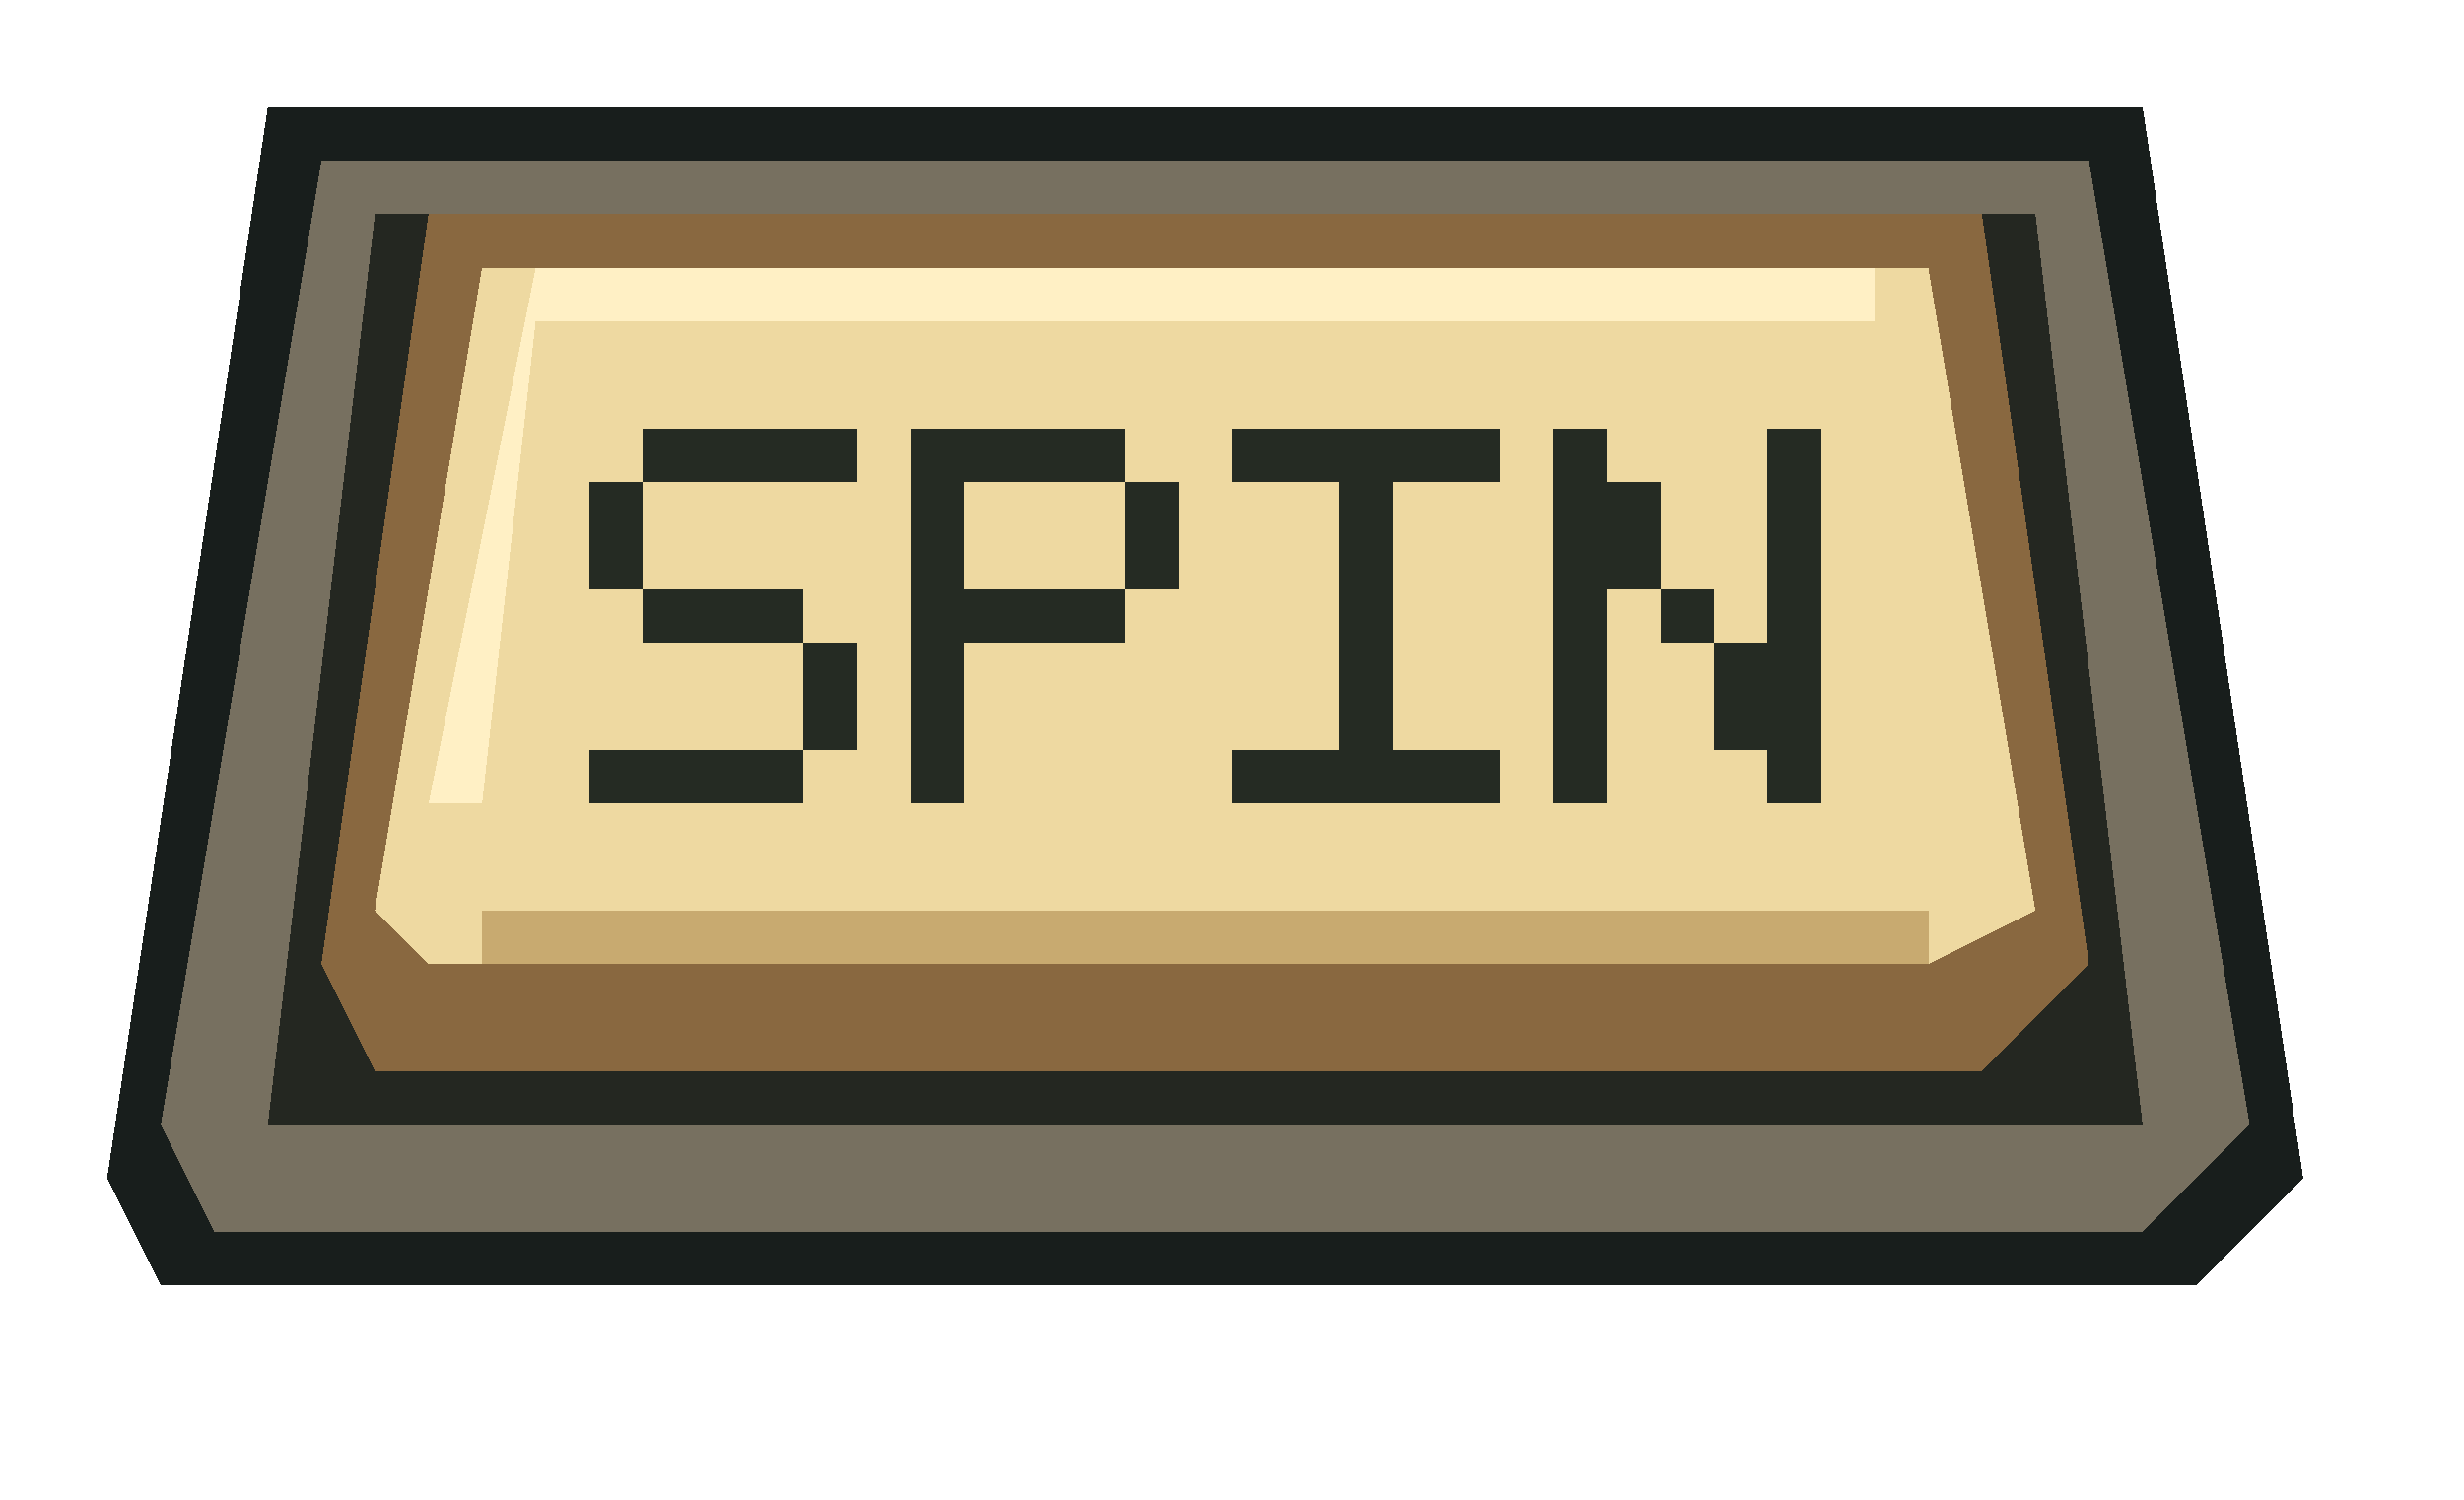
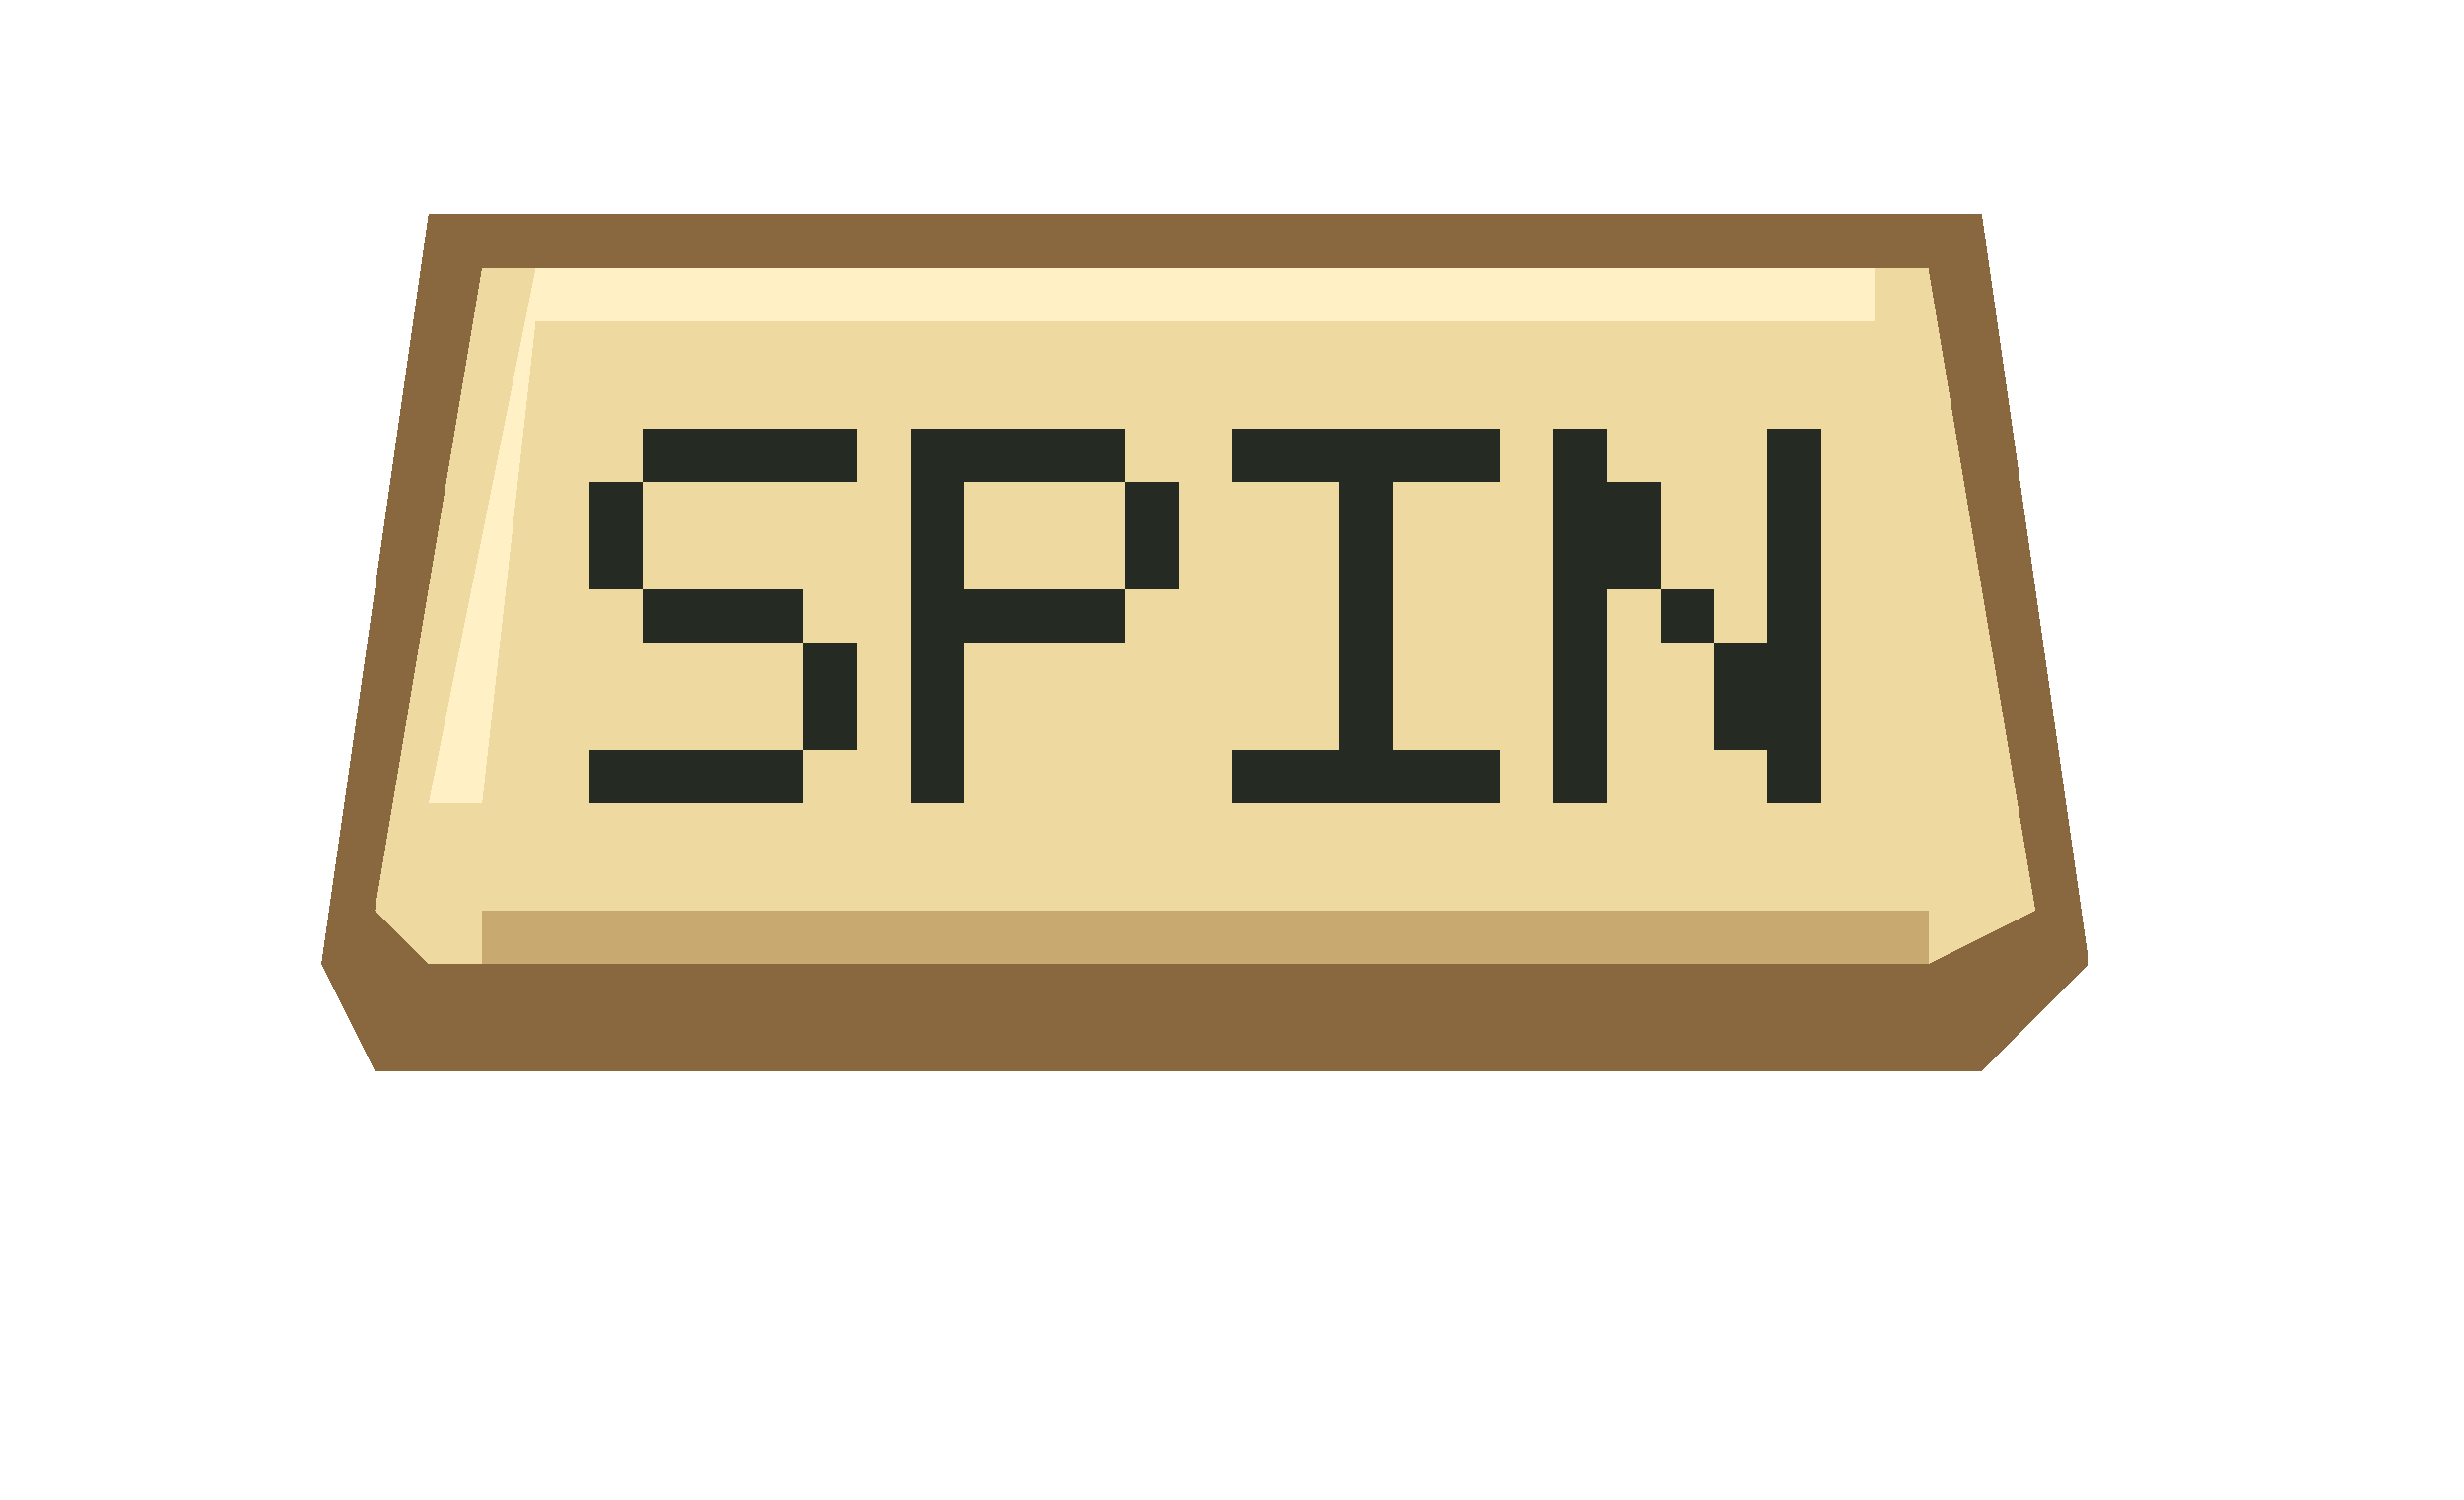
<svg xmlns="http://www.w3.org/2000/svg" width="46" height="28" shape-rendering="crispEdges">
-   <path d="M5 2H40L43 22L41 24H3L2 22Z" fill="#181e1c" />
-   <path d="M6 3H39L42 21L40 23H4L3 21Z" fill="#777060" />
-   <path d="M7 4H38L40 21H5Z" fill="#242721" />
  <g transform="translate(0 0)">
    <path d="M8 4H37L39 18L37 20H7L6 18Z" fill="#896840" />
    <path d="M9 5H36L38 17L36 18H8L7 17Z" fill="#eed9a1" />
    <path d="M10 5H35V6H10L9 15H8Z" fill="#fff0c5" />
    <path d="M9 17H36V18H9Z" fill="#c8aa70" />
    <rect x="12" y="8" width="1" height="1" fill="#252b23" />
    <rect x="13" y="8" width="1" height="1" fill="#252b23" />
    <rect x="14" y="8" width="1" height="1" fill="#252b23" />
    <rect x="15" y="8" width="1" height="1" fill="#252b23" />
    <rect x="11" y="9" width="1" height="1" fill="#252b23" />
    <rect x="11" y="10" width="1" height="1" fill="#252b23" />
    <rect x="12" y="11" width="1" height="1" fill="#252b23" />
    <rect x="13" y="11" width="1" height="1" fill="#252b23" />
    <rect x="14" y="11" width="1" height="1" fill="#252b23" />
    <rect x="15" y="12" width="1" height="1" fill="#252b23" />
    <rect x="15" y="13" width="1" height="1" fill="#252b23" />
    <rect x="11" y="14" width="1" height="1" fill="#252b23" />
    <rect x="12" y="14" width="1" height="1" fill="#252b23" />
    <rect x="13" y="14" width="1" height="1" fill="#252b23" />
    <rect x="14" y="14" width="1" height="1" fill="#252b23" />
    <rect x="17" y="8" width="1" height="1" fill="#252b23" />
    <rect x="18" y="8" width="1" height="1" fill="#252b23" />
    <rect x="19" y="8" width="1" height="1" fill="#252b23" />
    <rect x="20" y="8" width="1" height="1" fill="#252b23" />
    <rect x="17" y="9" width="1" height="1" fill="#252b23" />
    <rect x="21" y="9" width="1" height="1" fill="#252b23" />
    <rect x="17" y="10" width="1" height="1" fill="#252b23" />
    <rect x="21" y="10" width="1" height="1" fill="#252b23" />
    <rect x="17" y="11" width="1" height="1" fill="#252b23" />
    <rect x="18" y="11" width="1" height="1" fill="#252b23" />
    <rect x="19" y="11" width="1" height="1" fill="#252b23" />
    <rect x="20" y="11" width="1" height="1" fill="#252b23" />
    <rect x="17" y="12" width="1" height="1" fill="#252b23" />
    <rect x="17" y="13" width="1" height="1" fill="#252b23" />
    <rect x="17" y="14" width="1" height="1" fill="#252b23" />
    <rect x="23" y="8" width="1" height="1" fill="#252b23" />
    <rect x="24" y="8" width="1" height="1" fill="#252b23" />
    <rect x="25" y="8" width="1" height="1" fill="#252b23" />
    <rect x="26" y="8" width="1" height="1" fill="#252b23" />
    <rect x="27" y="8" width="1" height="1" fill="#252b23" />
    <rect x="25" y="9" width="1" height="1" fill="#252b23" />
    <rect x="25" y="10" width="1" height="1" fill="#252b23" />
    <rect x="25" y="11" width="1" height="1" fill="#252b23" />
    <rect x="25" y="12" width="1" height="1" fill="#252b23" />
    <rect x="25" y="13" width="1" height="1" fill="#252b23" />
    <rect x="23" y="14" width="1" height="1" fill="#252b23" />
    <rect x="24" y="14" width="1" height="1" fill="#252b23" />
    <rect x="25" y="14" width="1" height="1" fill="#252b23" />
    <rect x="26" y="14" width="1" height="1" fill="#252b23" />
    <rect x="27" y="14" width="1" height="1" fill="#252b23" />
    <rect x="29" y="8" width="1" height="1" fill="#252b23" />
    <rect x="33" y="8" width="1" height="1" fill="#252b23" />
    <rect x="29" y="9" width="1" height="1" fill="#252b23" />
    <rect x="30" y="9" width="1" height="1" fill="#252b23" />
    <rect x="33" y="9" width="1" height="1" fill="#252b23" />
    <rect x="29" y="10" width="1" height="1" fill="#252b23" />
    <rect x="30" y="10" width="1" height="1" fill="#252b23" />
    <rect x="33" y="10" width="1" height="1" fill="#252b23" />
    <rect x="29" y="11" width="1" height="1" fill="#252b23" />
    <rect x="31" y="11" width="1" height="1" fill="#252b23" />
    <rect x="33" y="11" width="1" height="1" fill="#252b23" />
    <rect x="29" y="12" width="1" height="1" fill="#252b23" />
    <rect x="32" y="12" width="1" height="1" fill="#252b23" />
    <rect x="33" y="12" width="1" height="1" fill="#252b23" />
    <rect x="29" y="13" width="1" height="1" fill="#252b23" />
    <rect x="32" y="13" width="1" height="1" fill="#252b23" />
    <rect x="33" y="13" width="1" height="1" fill="#252b23" />
    <rect x="29" y="14" width="1" height="1" fill="#252b23" />
    <rect x="33" y="14" width="1" height="1" fill="#252b23" />
  </g>
</svg>
